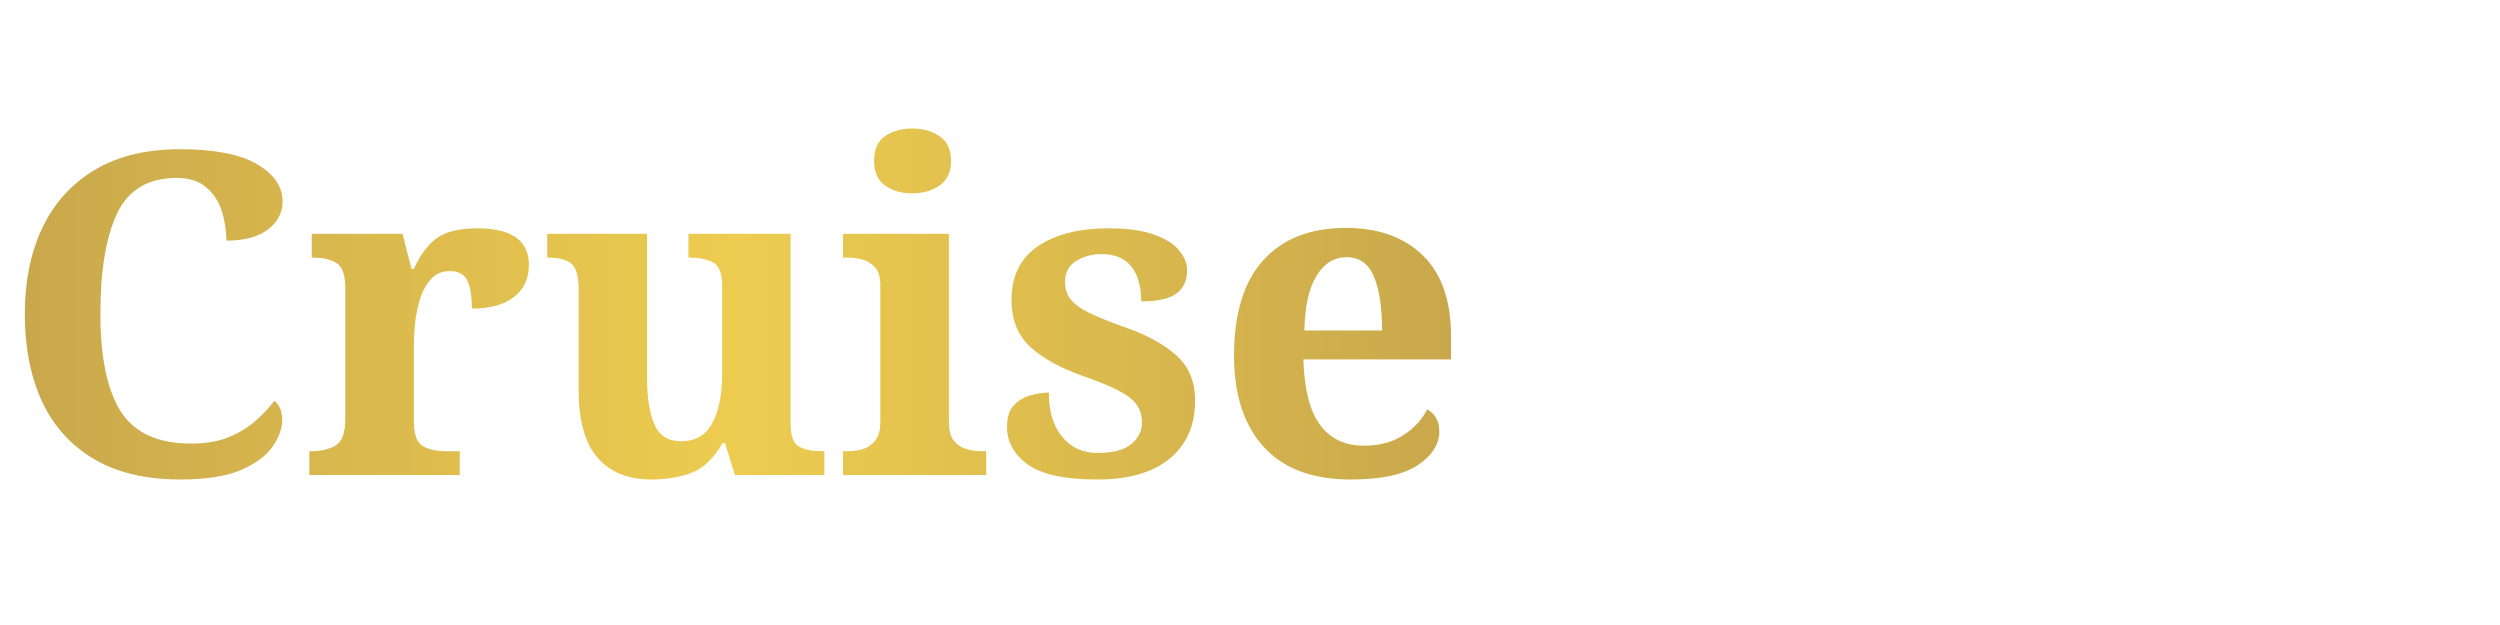
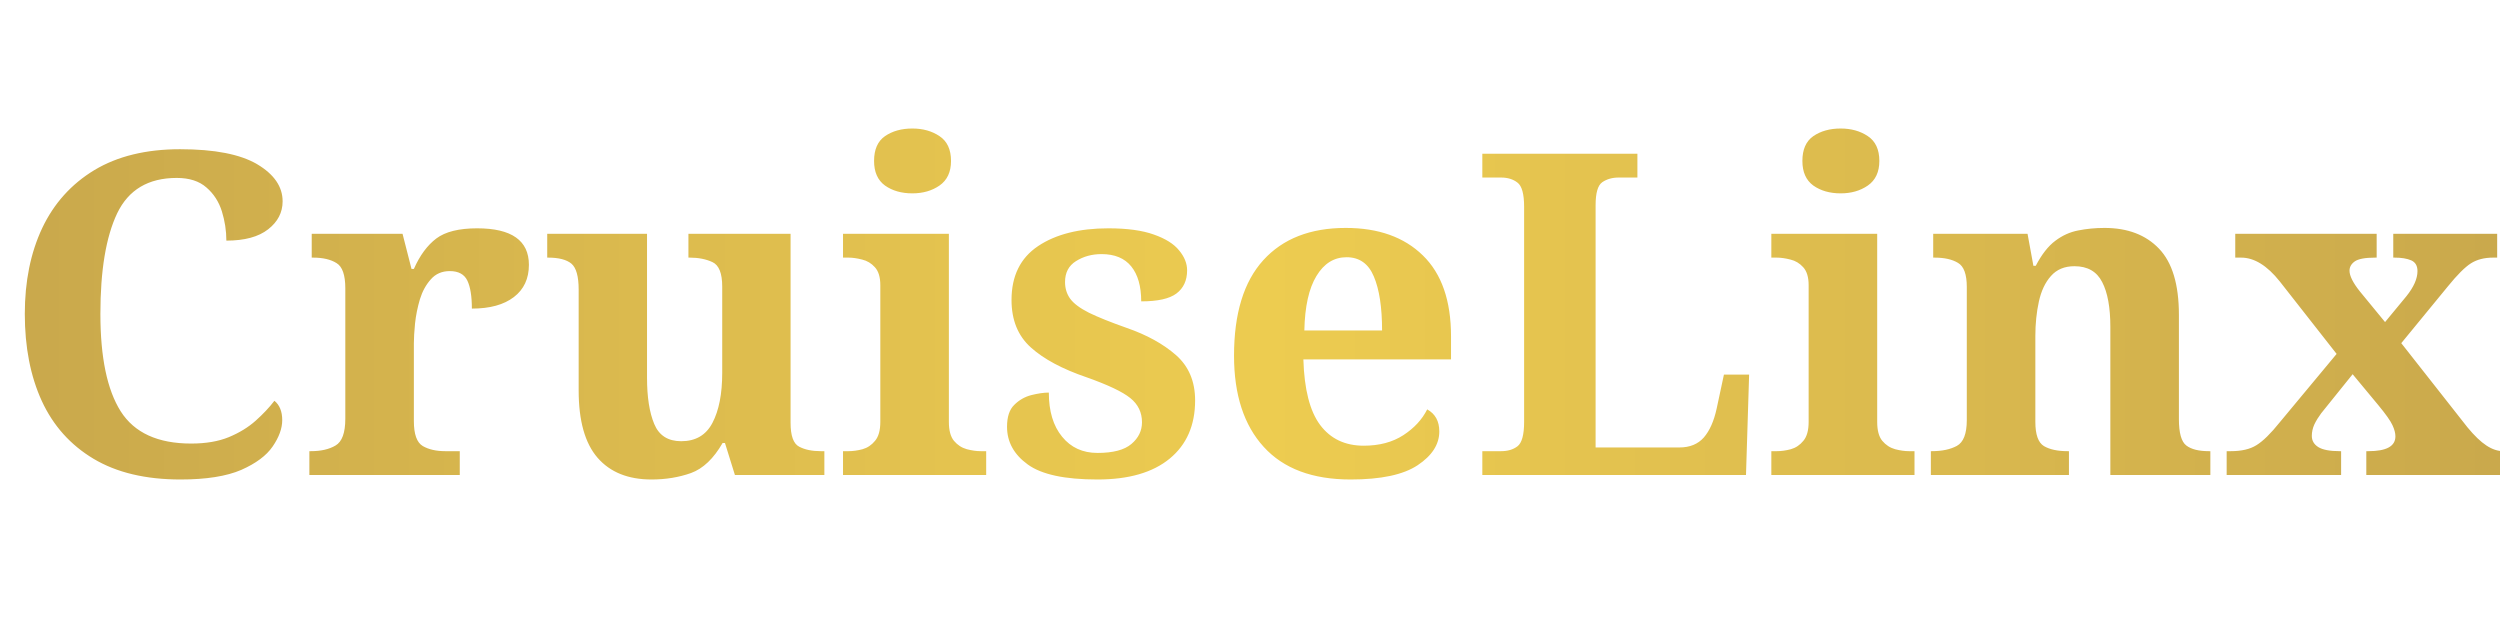
<svg xmlns="http://www.w3.org/2000/svg" viewBox="0 0 200 50">
  <defs>
    <linearGradient id="g" x1="0%" y1="0%" x2="100%" y2="0%">
      <stop offset="0%" stop-color="#C9A84C" />
      <stop offset="50%" stop-color="#EDCC50" />
      <stop offset="100%" stop-color="#C9A84C" />
    </linearGradient>
  </defs>
-   <text x="0" y="38" font-family="serif" font-size="36" font-weight="700" fill="url(#g)" letter-spacing="-0.02">Cruise</text>
+   <text x="0" y="38" font-family="serif" font-size="36" font-weight="700" fill="url(#g)" letter-spacing="-0.02">CruiseLinx</text>
</svg>
